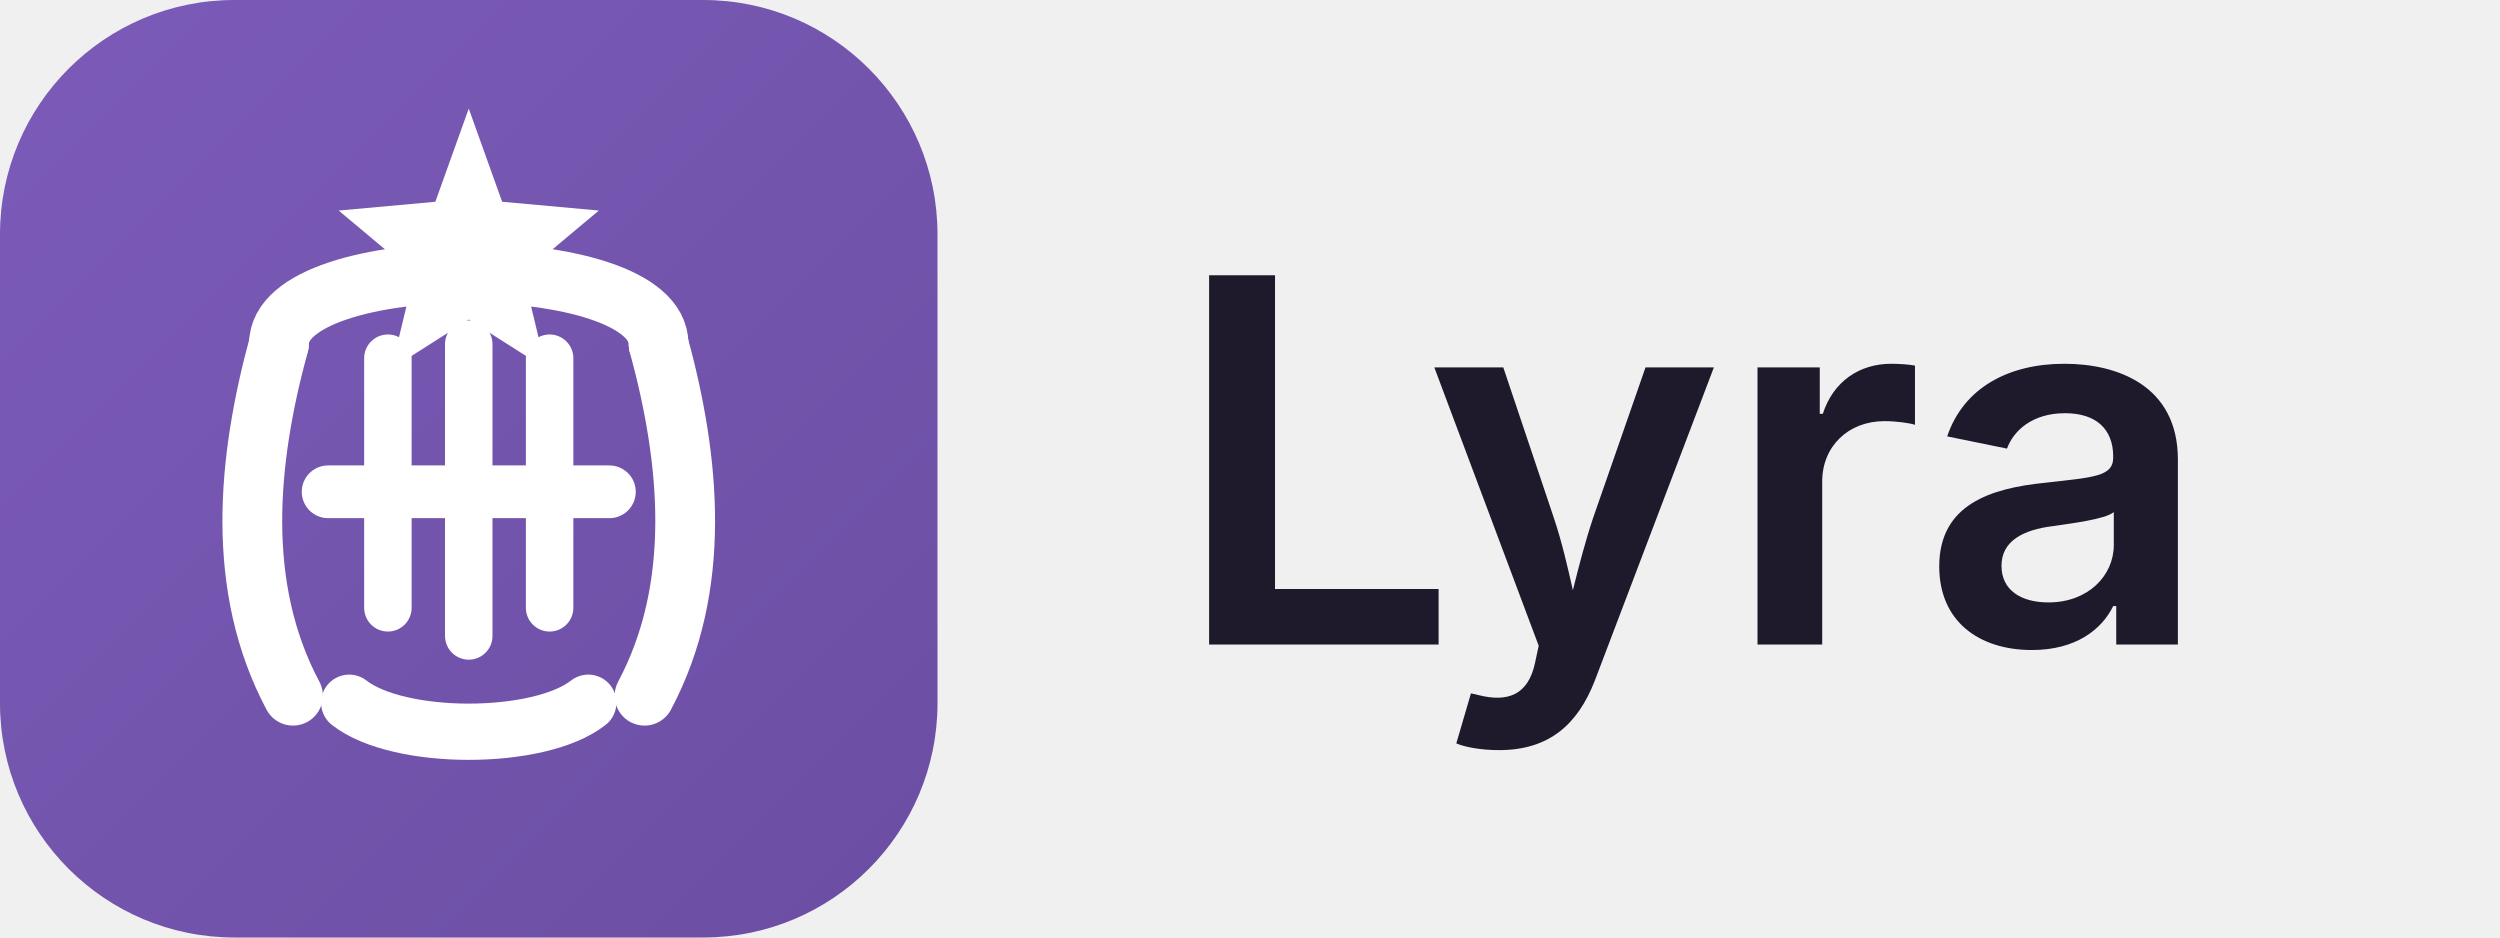
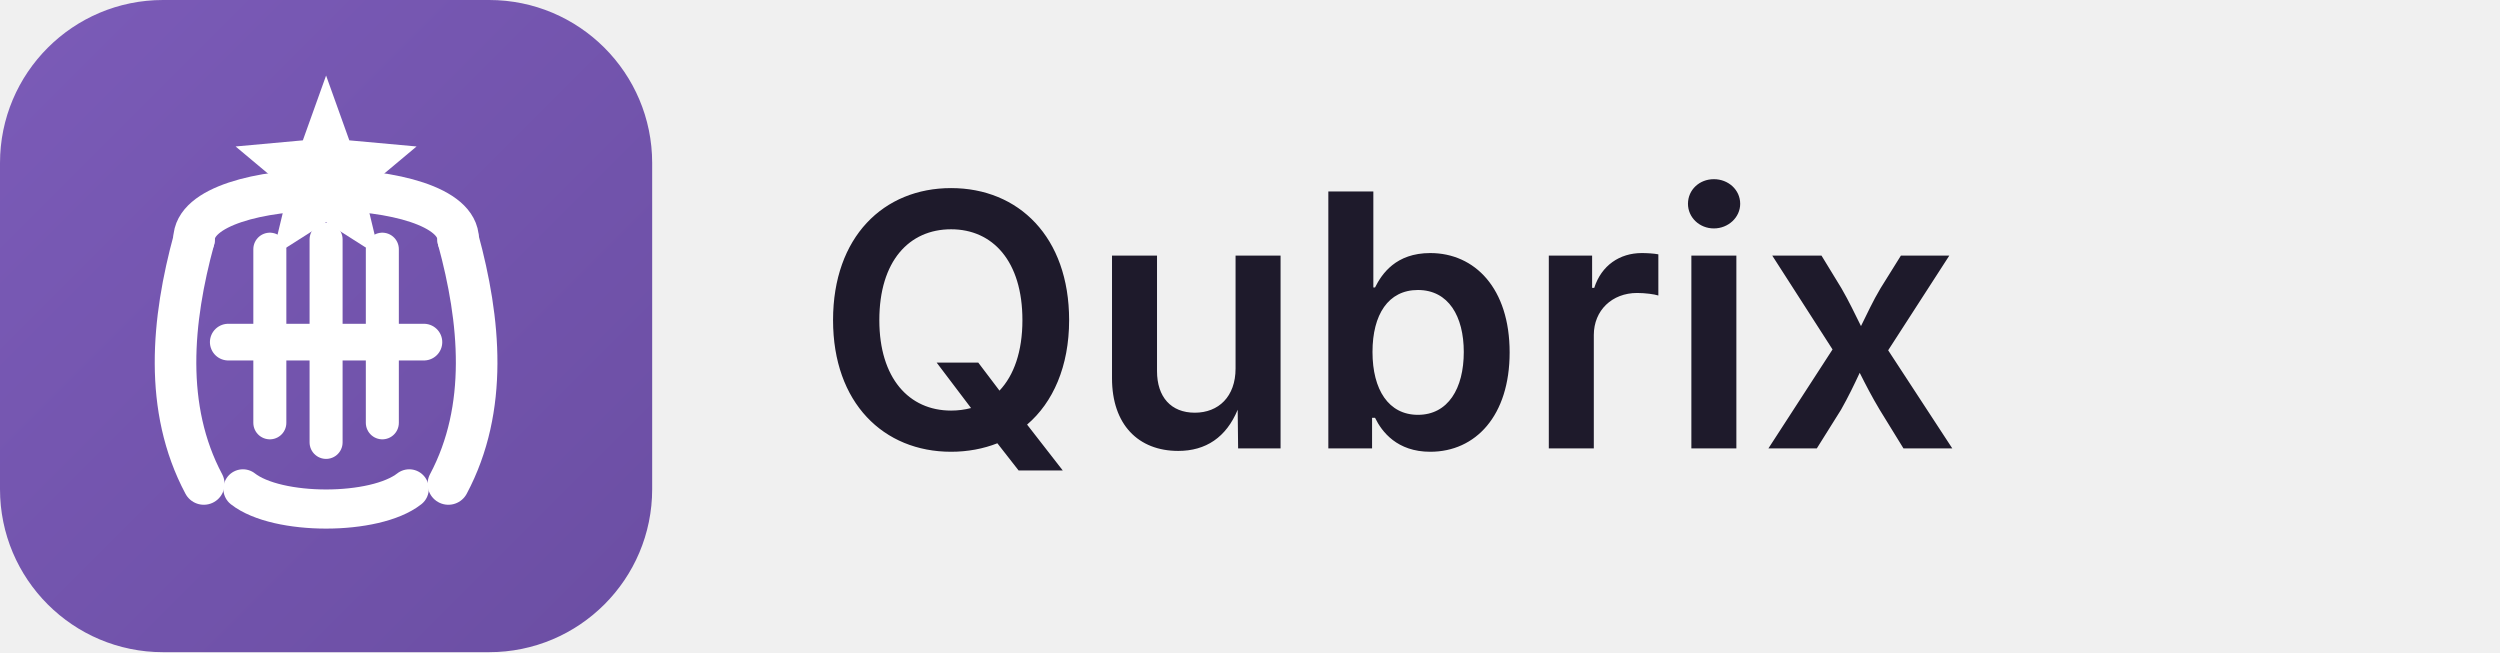
- <svg xmlns="http://www.w3.org/2000/svg" viewBox="0 0 64 24" role="img" aria-label="Lyra">
+ <svg xmlns="http://www.w3.org/2000/svg" viewBox="0 0 92 24" role="img" aria-label="Qubrix">
  <defs>
-     <linearGradient id="lyraMark" x1="0" y1="0" x2="1" y2="1">
+     <linearGradient id="qubrixMark" x1="0" y1="0" x2="1" y2="1">
      <stop offset="0%" stop-color="#7B5BB8" />
      <stop offset="100%" stop-color="#6B4EA3" />
    </linearGradient>
  </defs>
-   <rect width="24" height="24" rx="6" fill="url(#lyraMark)" />
+   <rect width="24" height="24" rx="6" fill="url(#qubrixMark)" />
  <g transform="translate(1.2 0.8) scale(0.9)">
    <path fill="#fff" d="M12 2.2L12.95 4.85L15.7 5.1L13.55 6.9L14.2 9.6L12 8.2L9.8 9.6L10.45 6.9L8.3 5.1L11.05 4.85L12 2.2Z" />
    <g fill="none" stroke="#fff" stroke-linecap="round">
      <path d="M6.6 8.9C6.6 6.2 17.4 6.2 17.4 8.9" stroke-width="1.7" />
      <path d="M6.6 8.9C5.7 12.2 5.35 15.8 7 18.9M17.4 8.9C18.3 12.2 18.65 15.8 17 18.9" stroke-width="1.7" />
      <path d="M8 13.1H16" stroke-width="1.5" />
      <path d="M9.7 9.3V16.4M12 8.9V17.2M14.3 9.3V16.4" stroke-width="1.35" />
      <path d="M8.6 19.1C10 20.2 14 20.2 15.4 19.1" stroke-width="1.6" />
    </g>
  </g>
-   <text x="30" y="16.5" font-family="Inter, Segoe UI, Arial, sans-serif" font-size="13" font-weight="600" fill="#1E1A2B">Lyra</text>
+   <text x="30" y="16.5" font-family="Inter, Segoe UI, Arial, sans-serif" font-size="13" font-weight="600" fill="#1E1A2B">Qubrix</text>
</svg>
